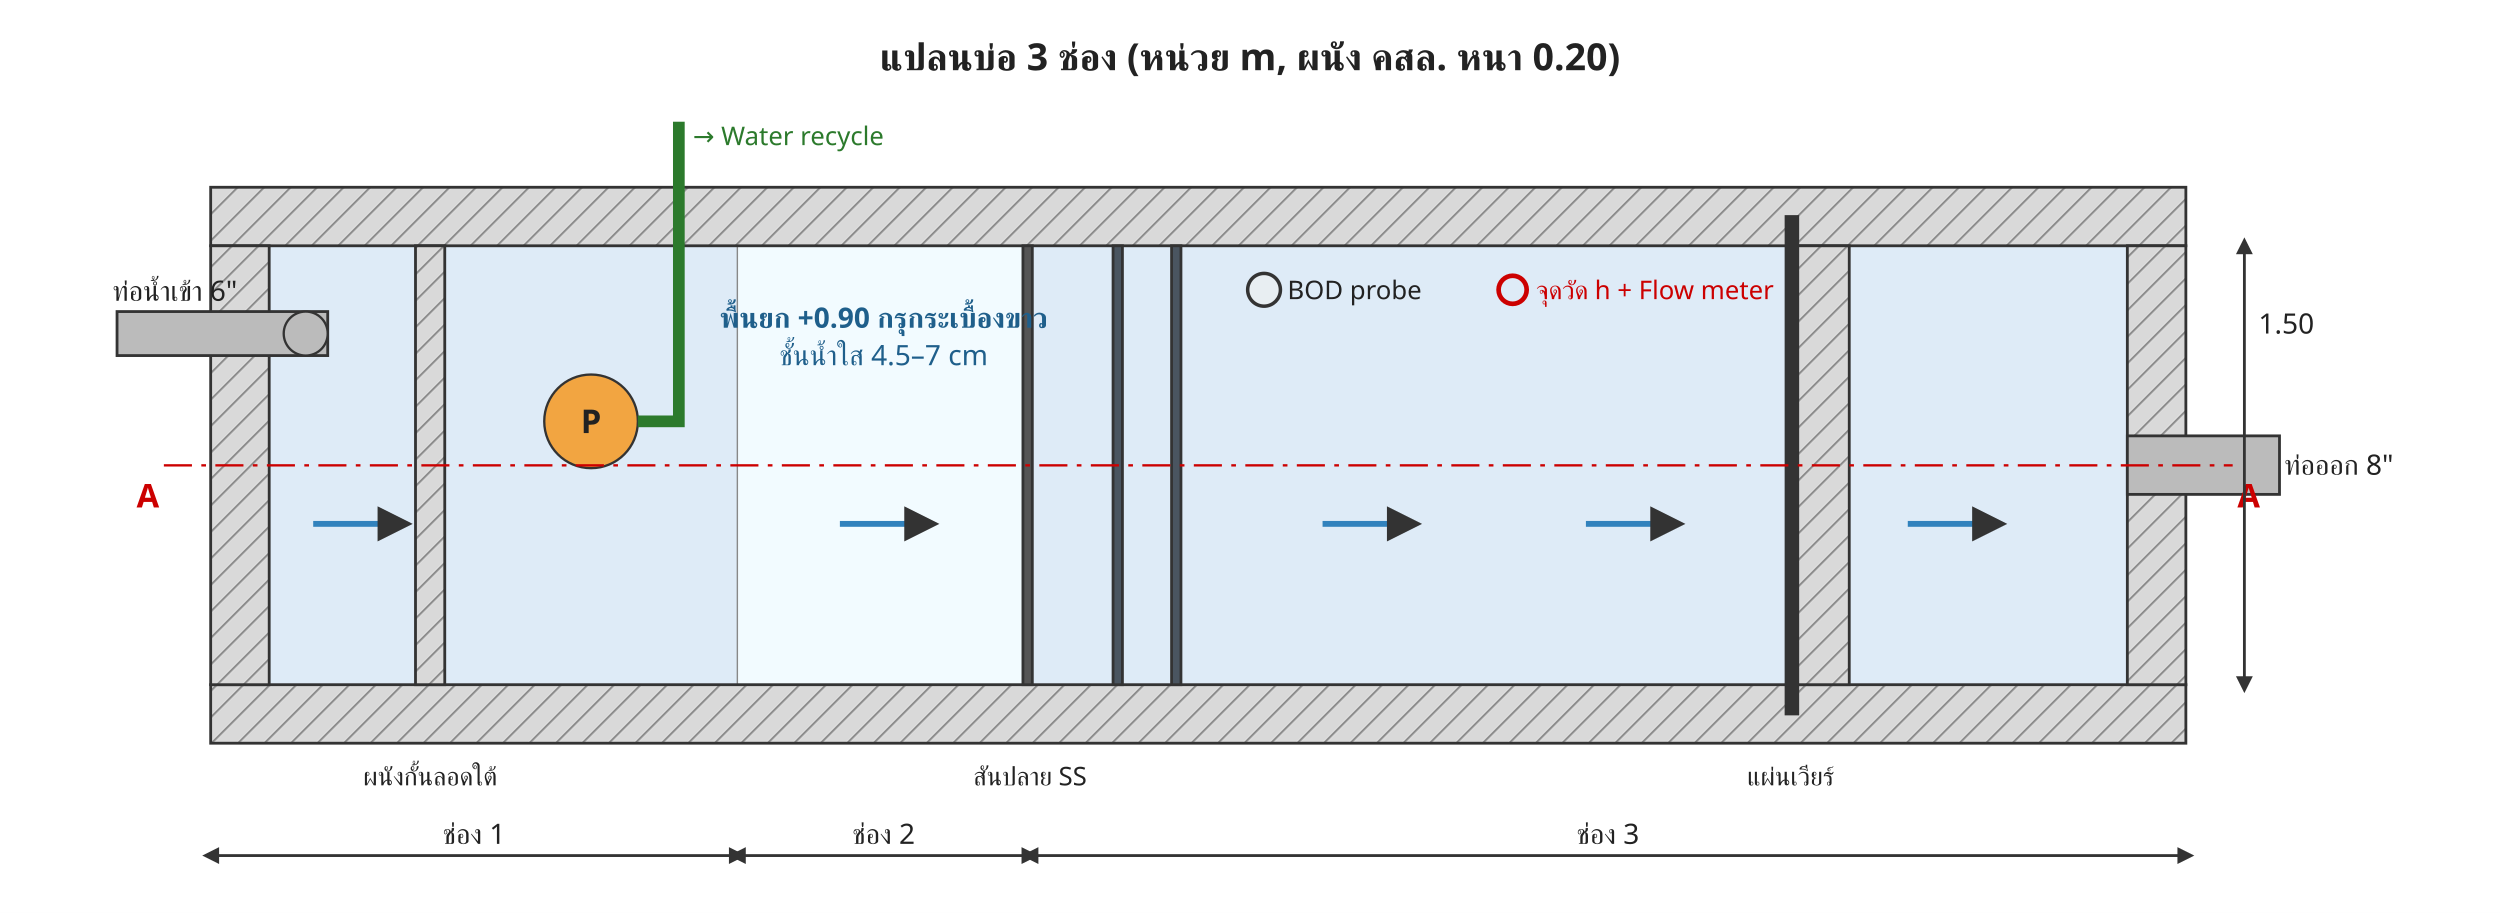
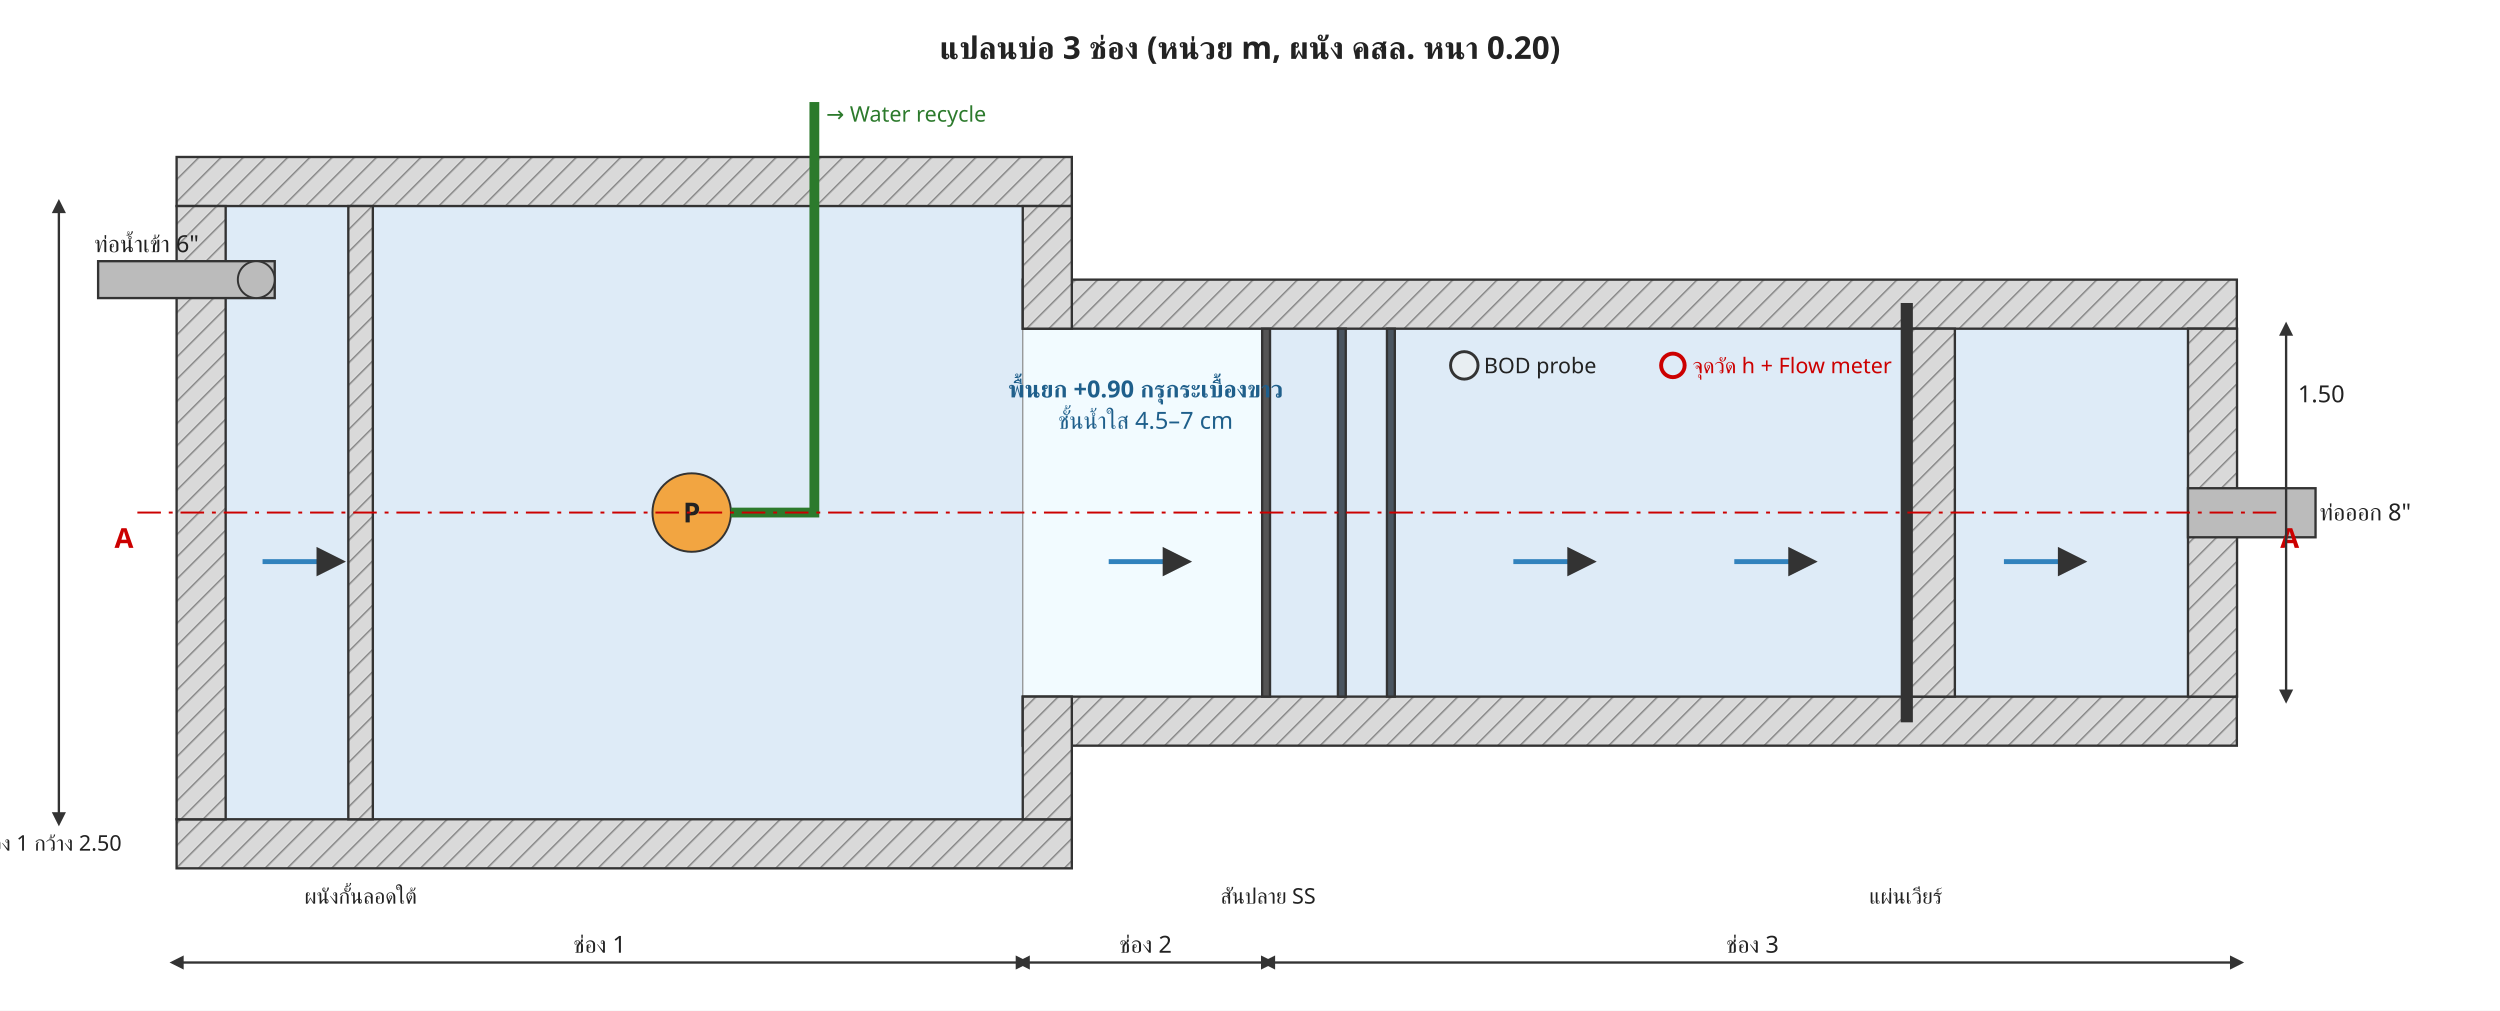
- <svg xmlns="http://www.w3.org/2000/svg" viewBox="0 0 1068 390" width="1068" height="390" font-family="Sarabun, Tahoma, sans-serif">
+ <svg xmlns="http://www.w3.org/2000/svg" viewBox="0 0 1274 515" width="1274" height="515" font-family="Sarabun, Tahoma, sans-serif">
  <defs>
    <pattern id="rc" width="8" height="8" patternUnits="userSpaceOnUse" patternTransform="rotate(45)">
      <rect width="8" height="8" fill="#d9d9d9" />
      <line x1="0" y1="0" x2="0" y2="8" stroke="#888" stroke-width="1.5" />
    </pattern>
    <marker id="a" viewBox="0 0 10 10" refX="5" refY="5" markerWidth="6" markerHeight="6" orient="auto-start-reverse">
      <path d="M0,0 L10,5 L0,10 z" fill="#333" />
    </marker>
  </defs>
-   <rect width="1068" height="390" fill="white" />
-   <text x="534.0" y="30.0" font-size="16" text-anchor="middle" fill="#222" font-weight="bold">แปลนบ่อ 3 ช่อง (หน่วย m, ผนัง คสล. หนา 0.20)</text>
-   <rect x="115.0" y="105.0" width="200.0" height="187.5" fill="#deebf7" stroke="none" stroke-width="1.2" />
-   <rect x="315.0" y="105.0" width="125.0" height="187.5" fill="#f2fbff" stroke="#888" stroke-width="0.6" />
-   <rect x="440.0" y="105.0" width="468.8" height="187.5" fill="#deebf7" stroke="none" stroke-width="1.2" />
-   <rect x="90.0" y="80.0" width="843.8" height="25.0" fill="url(#rc)" stroke="#333" stroke-width="1.2" />
-   <rect x="90.0" y="292.5" width="843.8" height="25.0" fill="url(#rc)" stroke="#333" stroke-width="1.2" />
-   <rect x="90.0" y="105.0" width="25.0" height="187.5" fill="url(#rc)" stroke="#333" stroke-width="1.2" />
-   <rect x="908.8" y="105.0" width="25.0" height="187.5" fill="url(#rc)" stroke="#333" stroke-width="1.2" />
+   <rect width="1274" height="515" fill="white" />
+   <text x="637.0" y="30.0" font-size="16" text-anchor="middle" fill="#222" font-weight="bold">แปลนบ่อ 3 ช่อง (หน่วย m, ผนัง คสล. หนา 0.20)</text>
+   <rect x="115.0" y="105.0" width="406.2" height="312.5" fill="#deebf7" stroke="none" stroke-width="1.2" />
+   <rect x="521.2" y="167.5" width="125.0" height="187.5" fill="#f2fbff" stroke="#888" stroke-width="0.6" />
+   <rect x="646.2" y="167.5" width="468.8" height="187.5" fill="#deebf7" stroke="none" stroke-width="1.2" />
+   <rect x="521.2" y="142.5" width="618.7" height="25.0" fill="url(#rc)" stroke="#333" stroke-width="1.2" />
+   <rect x="521.2" y="355.0" width="618.7" height="25.0" fill="url(#rc)" stroke="#333" stroke-width="1.2" />
+   <rect x="90.0" y="80.0" width="456.2" height="25.0" fill="url(#rc)" stroke="#333" stroke-width="1.2" />
+   <rect x="90.0" y="417.5" width="456.2" height="25.0" fill="url(#rc)" stroke="#333" stroke-width="1.2" />
+   <rect x="521.2" y="105.0" width="25.0" height="62.5" fill="url(#rc)" stroke="#333" stroke-width="1.2" />
+   <rect x="521.2" y="355.0" width="25.0" height="62.5" fill="url(#rc)" stroke="#333" stroke-width="1.2" />
+   <rect x="90.0" y="105.0" width="25.0" height="312.5" fill="url(#rc)" stroke="#333" stroke-width="1.2" />
+   <rect x="1115.0" y="167.5" width="25.0" height="187.5" fill="url(#rc)" stroke="#333" stroke-width="1.2" />
  <rect x="50.0" y="133.1" width="90.0" height="18.8" fill="#bbb" stroke="#333" stroke-width="1.2" />
  <circle cx="130.6" cy="142.5" r="9.4" fill="#bbb" stroke="#333" />
  <text x="48.0" y="128.5" font-size="12" text-anchor="start" fill="#222" font-weight="normal">ท่อน้ำเข้า 6"</text>
-   <rect x="177.5" y="105.0" width="12.5" height="187.5" fill="url(#rc)" stroke="#333" stroke-width="1.2" />
-   <circle cx="252.5" cy="180.0" r="20.0" fill="#f2a541" stroke="#333" />
-   <text x="252.5" y="185.0" font-size="14" text-anchor="middle" fill="#222" font-weight="bold">P</text>
-   <path d="M272.5,180.0 H290.0 V52.0" fill="none" stroke="#2c7a2c" stroke-width="5" />
-   <text x="296.0" y="62.0" font-size="11" text-anchor="start" fill="#2c7a2c" font-weight="normal">→ Water recycle</text>
-   <rect x="437.0" y="105.0" width="4.0" height="187.5" fill="#555" stroke="#333" stroke-width="1.2" />
-   <rect x="765.0" y="105.0" width="25.0" height="187.5" fill="url(#rc)" stroke="#333" stroke-width="1.2" />
-   <rect x="475.5" y="105.0" width="4.0" height="187.5" fill="#4a5560" stroke="#333" stroke-width="1.2" />
-   <rect x="500.5" y="105.0" width="4.0" height="187.5" fill="#4a5560" stroke="#333" stroke-width="1.2" />
-   <rect x="763.0" y="92.5" width="5.0" height="212.5" fill="#333" stroke="#333" stroke-width="1.2" />
-   <circle cx="646.2" cy="123.8" r="6" fill="none" stroke="#c00" stroke-width="2" />
-   <text x="656.2" y="127.8" font-size="11" text-anchor="start" fill="#c00" font-weight="normal">จุดวัด h + Flow meter</text>
-   <circle cx="540.0" cy="123.8" r="7" fill="#e8eef2" stroke="#333" stroke-width="1.5" />
-   <text x="550.0" y="127.8" font-size="11" text-anchor="start" fill="#222" font-weight="normal">BOD probe</text>
-   <rect x="908.8" y="186.2" width="65.0" height="25.0" fill="#bbb" stroke="#333" stroke-width="1.2" />
-   <text x="975.8" y="202.8" font-size="12" text-anchor="start" fill="#222" font-weight="normal">ท่อออก 8"</text>
-   <line x1="133.8" y1="223.8" x2="168.8" y2="223.8" stroke="#3182bd" stroke-width="2.5" marker-end="url(#a)" />
-   <line x1="358.8" y1="223.8" x2="393.8" y2="223.8" stroke="#3182bd" stroke-width="2.5" marker-end="url(#a)" />
-   <line x1="565.0" y1="223.8" x2="600.0" y2="223.8" stroke="#3182bd" stroke-width="2.5" marker-end="url(#a)" />
-   <line x1="677.5" y1="223.8" x2="712.5" y2="223.8" stroke="#3182bd" stroke-width="2.5" marker-end="url(#a)" />
-   <line x1="815.0" y1="223.8" x2="850.0" y2="223.8" stroke="#3182bd" stroke-width="2.5" marker-end="url(#a)" />
-   <text x="377.5" y="140.0" font-size="12" text-anchor="middle" fill="#1f5f8b" font-weight="bold">พื้นยก +0.90 กรุกระเบื้องขาว</text>
-   <text x="377.5" y="156.0" font-size="12" text-anchor="middle" fill="#1f5f8b" font-weight="normal">ชั้นน้ำใส 4.5–7 cm</text>
-   <line x1="70.0" y1="198.8" x2="953.8" y2="198.8" stroke="#c00" stroke-width="1" stroke-dasharray="12 4 2 4" />
-   <text x="68.0" y="216.8" font-size="14" text-anchor="end" fill="#c00" font-weight="bold">A</text>
-   <text x="955.8" y="216.8" font-size="14" text-anchor="start" fill="#c00" font-weight="bold">A</text>
-   <text x="183.8" y="335.5" font-size="11" text-anchor="middle" fill="#222" font-weight="normal">ผนังกั้นลอดใต้</text>
-   <text x="440.0" y="335.5" font-size="11" text-anchor="middle" fill="#222" font-weight="normal">สันปลาย SS</text>
-   <text x="765.0" y="335.5" font-size="11" text-anchor="middle" fill="#222" font-weight="normal">แผ่นเวียร์</text>
-   <line x1="90.0" y1="365.5" x2="315.0" y2="365.5" stroke="#333" stroke-width="1.2" marker-start="url(#a)" marker-end="url(#a)" />
-   <text x="202.5" y="360.5" font-size="12" text-anchor="middle" fill="#222" font-weight="normal">ช่อง 1</text>
-   <line x1="315.0" y1="365.5" x2="440.0" y2="365.5" stroke="#333" stroke-width="1.2" marker-start="url(#a)" marker-end="url(#a)" />
-   <text x="377.5" y="360.5" font-size="12" text-anchor="middle" fill="#222" font-weight="normal">ช่อง 2</text>
-   <line x1="440.0" y1="365.5" x2="933.8" y2="365.5" stroke="#333" stroke-width="1.2" marker-start="url(#a)" marker-end="url(#a)" />
-   <text x="686.9" y="360.5" font-size="12" text-anchor="middle" fill="#222" font-weight="normal">ช่อง 3</text>
-   <line x1="958.8" y1="105.0" x2="958.8" y2="292.5" stroke="#333" stroke-width="1.2" marker-start="url(#a)" marker-end="url(#a)" />
-   <text x="964.8" y="142.5" font-size="12" text-anchor="start" fill="#222" font-weight="normal">1.50</text>
+   <rect x="177.5" y="105.0" width="12.5" height="312.5" fill="url(#rc)" stroke="#333" stroke-width="1.2" />
+   <circle cx="352.5" cy="261.2" r="20.0" fill="#f2a541" stroke="#333" />
+   <text x="352.5" y="266.2" font-size="14" text-anchor="middle" fill="#222" font-weight="bold">P</text>
+   <path d="M372.5,261.2 H415.0 V52.0" fill="none" stroke="#2c7a2c" stroke-width="5" />
+   <text x="421.0" y="62.0" font-size="11" text-anchor="start" fill="#2c7a2c" font-weight="normal">→ Water recycle</text>
+   <rect x="643.2" y="167.5" width="4.0" height="187.5" fill="#555" stroke="#333" stroke-width="1.2" />
+   <rect x="971.2" y="167.5" width="25.0" height="187.5" fill="url(#rc)" stroke="#333" stroke-width="1.2" />
+   <rect x="681.8" y="167.5" width="4.0" height="187.5" fill="#4a5560" stroke="#333" stroke-width="1.2" />
+   <rect x="706.8" y="167.5" width="4.0" height="187.5" fill="#4a5560" stroke="#333" stroke-width="1.2" />
+   <rect x="969.2" y="155.0" width="5.0" height="212.5" fill="#333" stroke="#333" stroke-width="1.2" />
+   <circle cx="852.5" cy="186.2" r="6" fill="none" stroke="#c00" stroke-width="2" />
+   <text x="862.5" y="190.2" font-size="11" text-anchor="start" fill="#c00" font-weight="normal">จุดวัด h + Flow meter</text>
+   <circle cx="746.2" cy="186.2" r="7" fill="#e8eef2" stroke="#333" stroke-width="1.5" />
+   <text x="756.2" y="190.2" font-size="11" text-anchor="start" fill="#222" font-weight="normal">BOD probe</text>
+   <rect x="1115.0" y="248.8" width="65.0" height="25.0" fill="#bbb" stroke="#333" stroke-width="1.2" />
+   <text x="1182.0" y="265.2" font-size="12" text-anchor="start" fill="#222" font-weight="normal">ท่อออก 8"</text>
+   <line x1="133.8" y1="286.2" x2="168.8" y2="286.2" stroke="#3182bd" stroke-width="2.5" marker-end="url(#a)" />
+   <line x1="565.0" y1="286.2" x2="600.0" y2="286.2" stroke="#3182bd" stroke-width="2.5" marker-end="url(#a)" />
+   <line x1="771.2" y1="286.2" x2="806.2" y2="286.2" stroke="#3182bd" stroke-width="2.5" marker-end="url(#a)" />
+   <line x1="883.8" y1="286.2" x2="918.8" y2="286.2" stroke="#3182bd" stroke-width="2.5" marker-end="url(#a)" />
+   <line x1="1021.2" y1="286.2" x2="1056.2" y2="286.2" stroke="#3182bd" stroke-width="2.5" marker-end="url(#a)" />
+   <text x="583.8" y="202.5" font-size="12" text-anchor="middle" fill="#1f5f8b" font-weight="bold">พื้นยก +0.90 กรุกระเบื้องขาว</text>
+   <text x="583.8" y="218.5" font-size="12" text-anchor="middle" fill="#1f5f8b" font-weight="normal">ชั้นน้ำใส 4.5–7 cm</text>
+   <line x1="70.0" y1="261.2" x2="1160.0" y2="261.2" stroke="#c00" stroke-width="1" stroke-dasharray="12 4 2 4" />
+   <text x="68.0" y="279.2" font-size="14" text-anchor="end" fill="#c00" font-weight="bold">A</text>
+   <text x="1162.0" y="279.2" font-size="14" text-anchor="start" fill="#c00" font-weight="bold">A</text>
+   <text x="183.8" y="460.5" font-size="11" text-anchor="middle" fill="#222" font-weight="normal">ผนังกั้นลอดใต้</text>
+   <text x="646.2" y="460.5" font-size="11" text-anchor="middle" fill="#222" font-weight="normal">สันปลาย SS</text>
+   <text x="971.2" y="460.5" font-size="11" text-anchor="middle" fill="#222" font-weight="normal">แผ่นเวียร์</text>
+   <line x1="90.0" y1="490.5" x2="521.2" y2="490.5" stroke="#333" stroke-width="1.2" marker-start="url(#a)" marker-end="url(#a)" />
+   <text x="305.6" y="485.5" font-size="12" text-anchor="middle" fill="#222" font-weight="normal">ช่อง 1</text>
+   <line x1="521.2" y1="490.5" x2="646.2" y2="490.5" stroke="#333" stroke-width="1.2" marker-start="url(#a)" marker-end="url(#a)" />
+   <text x="583.8" y="485.5" font-size="12" text-anchor="middle" fill="#222" font-weight="normal">ช่อง 2</text>
+   <line x1="646.2" y1="490.5" x2="1140.0" y2="490.5" stroke="#333" stroke-width="1.2" marker-start="url(#a)" marker-end="url(#a)" />
+   <text x="893.1" y="485.5" font-size="12" text-anchor="middle" fill="#222" font-weight="normal">ช่อง 3</text>
+   <line x1="1165.0" y1="167.5" x2="1165.0" y2="355.0" stroke="#333" stroke-width="1.2" marker-start="url(#a)" marker-end="url(#a)" />
+   <text x="1171.0" y="205.0" font-size="12" text-anchor="start" fill="#222" font-weight="normal">1.50</text>
+   <line x1="30.0" y1="105.0" x2="30.0" y2="417.5" stroke="#333" stroke-width="1.2" marker-start="url(#a)" marker-end="url(#a)" />
+   <text x="26.0" y="433.5" font-size="11" text-anchor="middle" fill="#222" font-weight="normal">ช่อง 1 กว้าง 2.50</text>
</svg>
